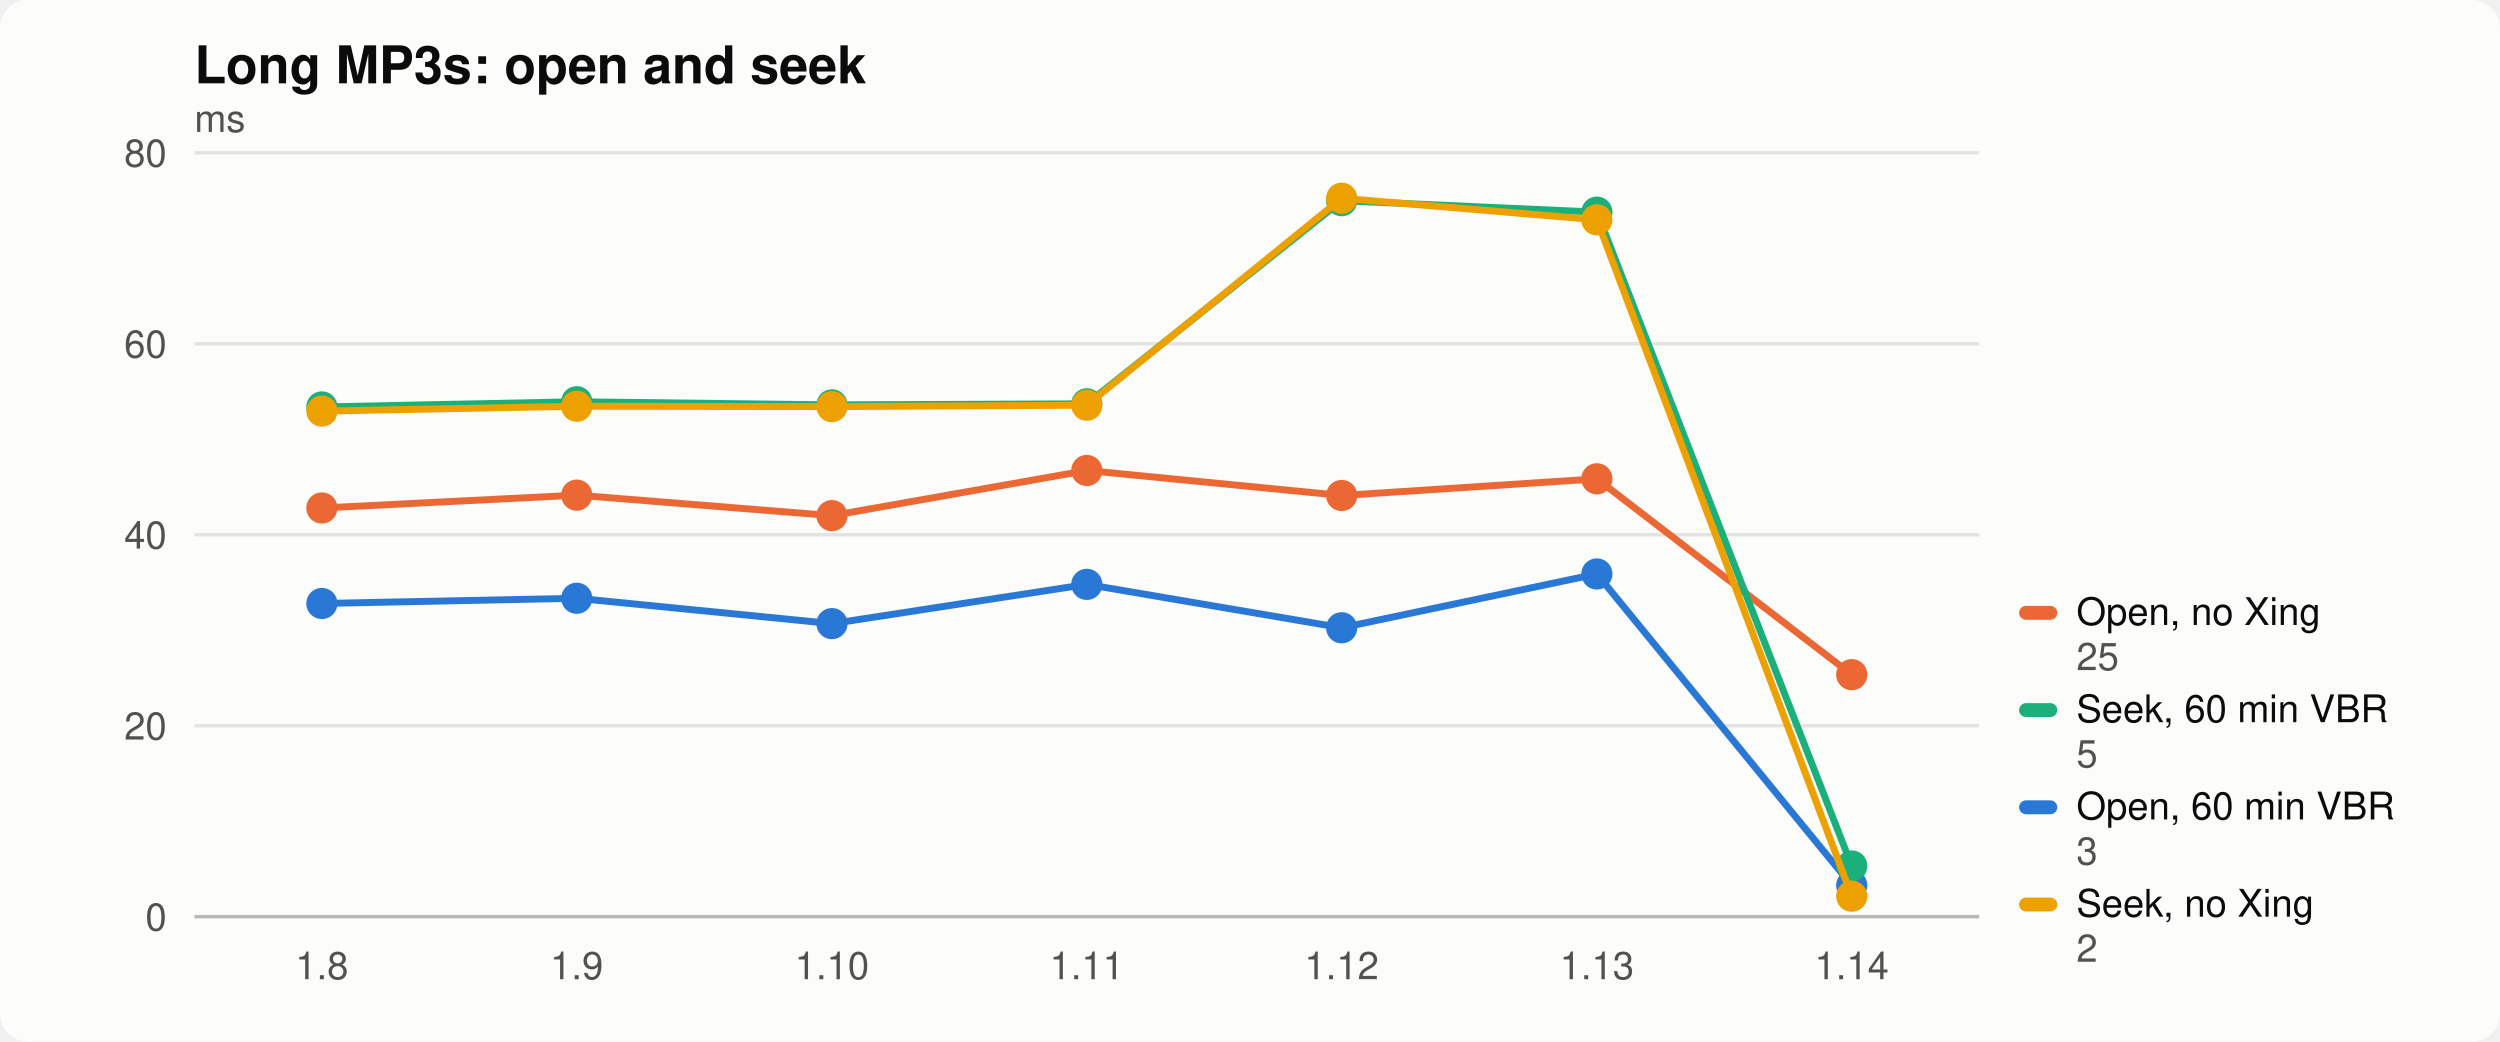
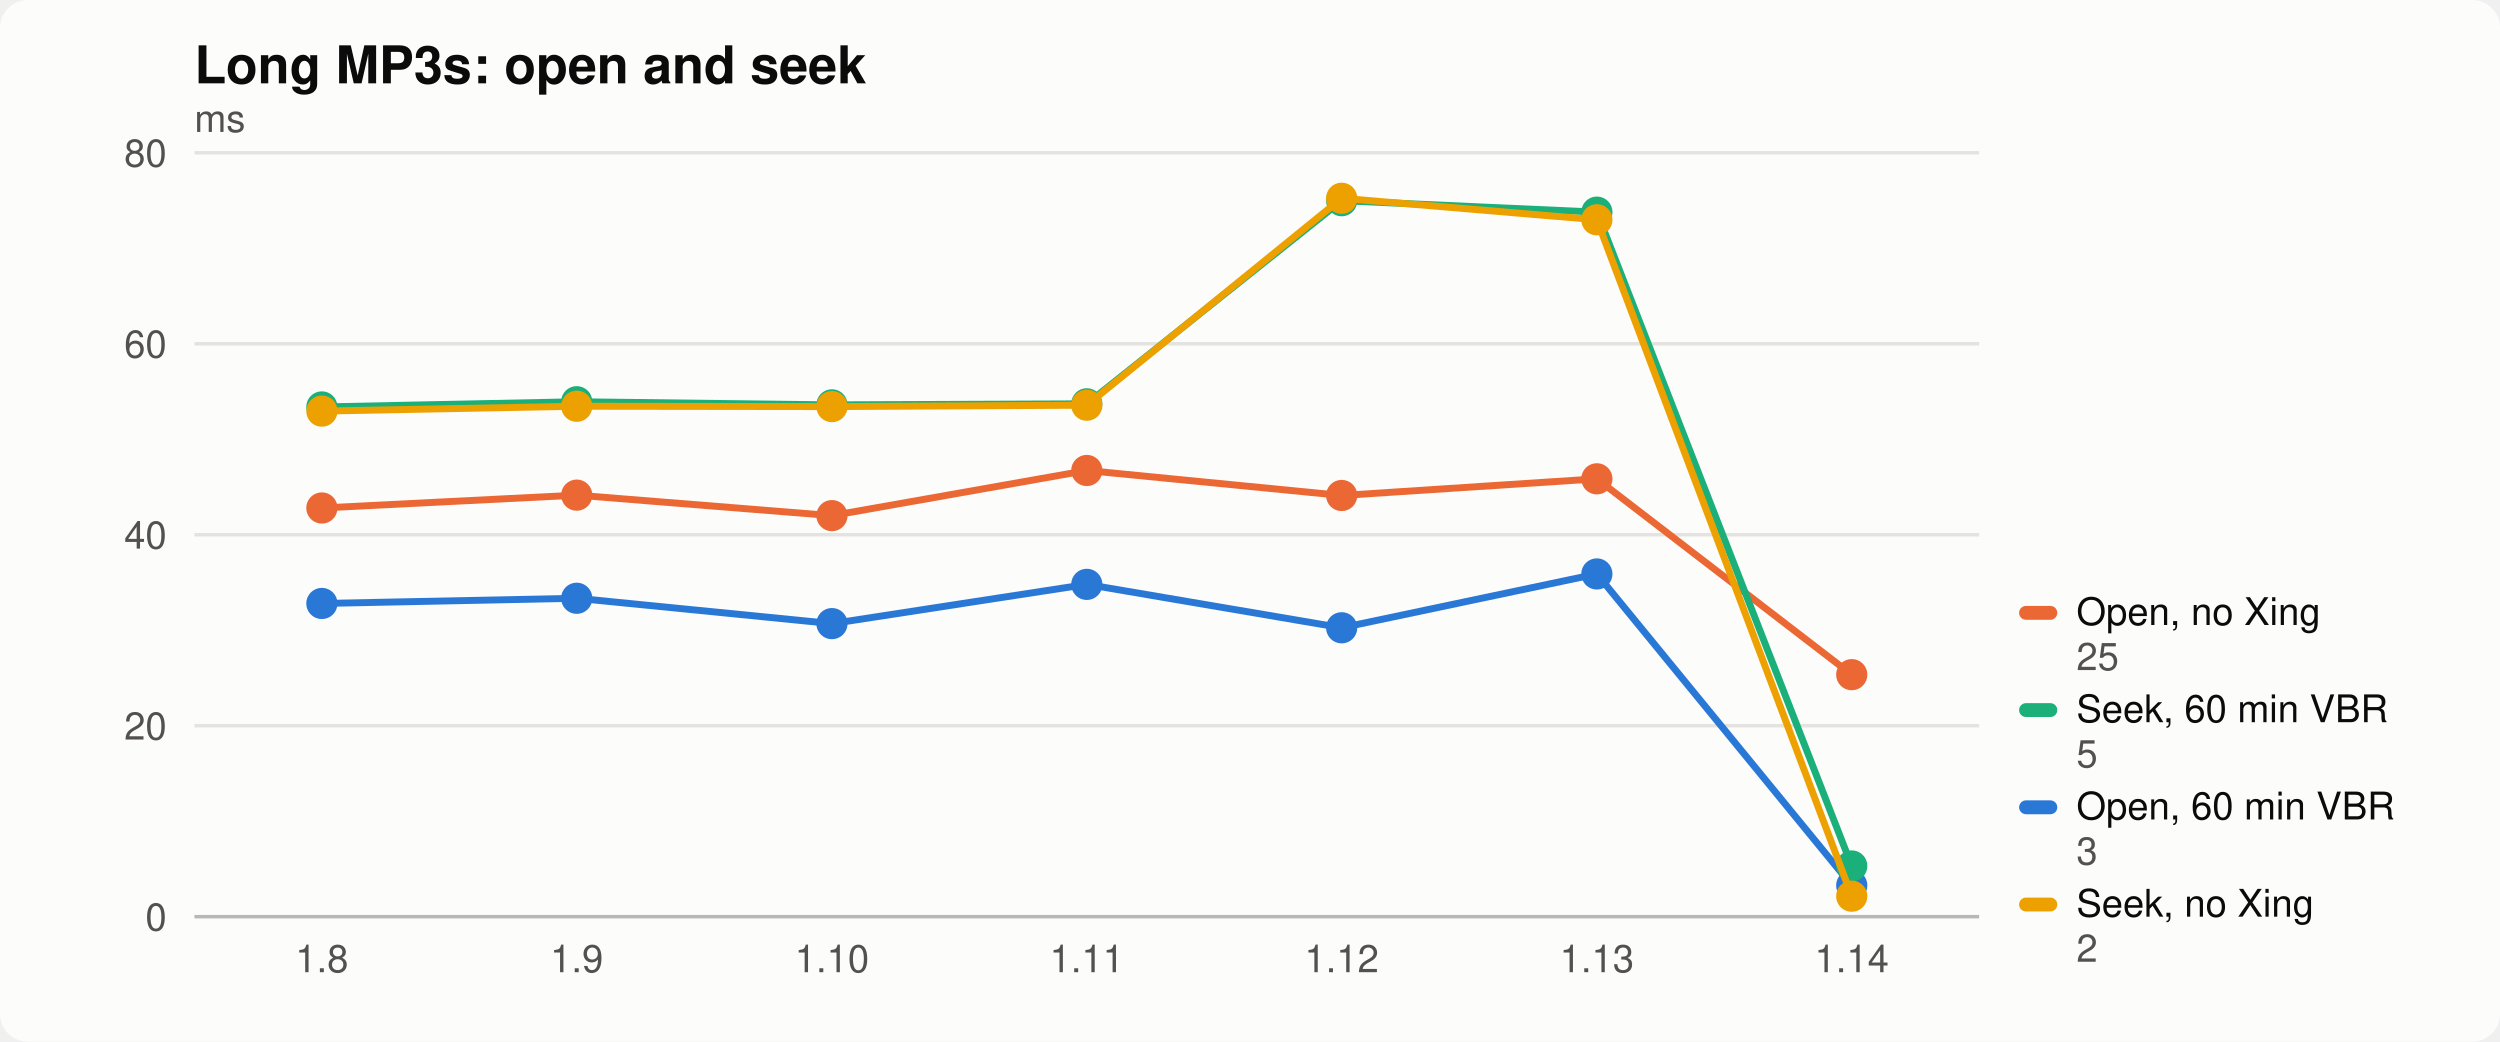
<svg xmlns="http://www.w3.org/2000/svg" viewBox="0 0 720 300" width="720" height="300" font-family="-apple-system,BlinkMacSystemFont,Segoe UI,Helvetica,Arial,sans-serif" role="img" aria-label="Long MP3s: open and seek">
  <style>.bg{fill:#fcfcfb}.t{fill:#0b0b0b}.m{fill:#52514e}.g{stroke:#e4e3df}.a{stroke:#b9b8b2}.s0{stroke:#2a78d6;fill:#2a78d6}.s1{stroke:#eb6834;fill:#eb6834}.s2{stroke:#1baf7a;fill:#1baf7a}.s3{stroke:#eda100;fill:#eda100}@media (prefers-color-scheme:dark){.bg{fill:#1a1a19}.t{fill:#ffffff}.m{fill:#c3c2b7}.g{stroke:#2f2f2d}.a{stroke:#555550}.s0{stroke:#3987e5;fill:#3987e5}.s1{stroke:#d95926;fill:#d95926}.s2{stroke:#199e70;fill:#199e70}.s3{stroke:#c98500;fill:#c98500}}.l{fill:none;stroke-width:2;stroke-linejoin:round;stroke-linecap:round}</style>
  <rect class="bg" width="720" height="300" rx="8" />
  <text class="t" x="56" y="24" font-size="15" font-weight="600">Long MP3s: open and seek</text>
  <text class="m" x="56" y="38" font-size="11">ms</text>
  <line class="a" x1="56" x2="570" y1="264.0" y2="264.0" />
  <text class="m" x="48" y="268.0" font-size="11" text-anchor="end">0</text>
  <line class="g" x1="56" x2="570" y1="209.0" y2="209.0" />
  <text class="m" x="48" y="213.0" font-size="11" text-anchor="end">20</text>
  <line class="g" x1="56" x2="570" y1="154.0" y2="154.0" />
  <text class="m" x="48" y="158.0" font-size="11" text-anchor="end">40</text>
  <line class="g" x1="56" x2="570" y1="99.0" y2="99.0" />
  <text class="m" x="48" y="103.0" font-size="11" text-anchor="end">60</text>
  <line class="g" x1="56" x2="570" y1="44.0" y2="44.0" />
  <text class="m" x="48" y="48.0" font-size="11" text-anchor="end">80</text>
-   <text class="m" x="92.7" y="282" font-size="11" text-anchor="middle">1.8</text>
-   <text class="m" x="166.1" y="282" font-size="11" text-anchor="middle">1.9</text>
-   <text class="m" x="239.6" y="282" font-size="11" text-anchor="middle">1.10</text>
-   <text class="m" x="313.0" y="282" font-size="11" text-anchor="middle">1.11</text>
-   <text class="m" x="386.4" y="282" font-size="11" text-anchor="middle">1.12</text>
-   <text class="m" x="459.9" y="282" font-size="11" text-anchor="middle">1.13</text>
-   <text class="m" x="533.3" y="282" font-size="11" text-anchor="middle">1.14</text>
+   <text class="m" x="92.7" y="280" font-size="11" text-anchor="middle">1.8</text>
+   <text class="m" x="166.1" y="280" font-size="11" text-anchor="middle">1.9</text>
+   <text class="m" x="239.6" y="280" font-size="11" text-anchor="middle">1.10</text>
+   <text class="m" x="313.0" y="280" font-size="11" text-anchor="middle">1.11</text>
+   <text class="m" x="386.4" y="280" font-size="11" text-anchor="middle">1.12</text>
+   <text class="m" x="459.9" y="280" font-size="11" text-anchor="middle">1.13</text>
+   <text class="m" x="533.3" y="280" font-size="11" text-anchor="middle">1.14</text>
  <path class="l s0" d="M92.7,173.8 L166.1,172.3 L239.6,179.6 L313.0,168.3 L386.4,180.8 L459.9,165.3 L533.3,255.0" />
  <circle class="s0" cx="92.7" cy="173.8" r="4" stroke="none" />
  <circle class="s0" cx="166.1" cy="172.3" r="4" stroke="none" />
  <circle class="s0" cx="239.6" cy="179.6" r="4" stroke="none" />
  <circle class="s0" cx="313.0" cy="168.3" r="4" stroke="none" />
  <circle class="s0" cx="386.4" cy="180.8" r="4" stroke="none" />
  <circle class="s0" cx="459.9" cy="165.3" r="4" stroke="none" />
  <circle class="s0" cx="533.3" cy="255.0" r="4" stroke="none" />
  <path class="l s1" d="M92.7,146.3 L166.1,142.6 L239.6,148.5 L313.0,135.5 L386.4,142.7 L459.9,137.9 L533.3,194.3" />
  <circle class="s1" cx="92.7" cy="146.3" r="4" stroke="none" />
  <circle class="s1" cx="166.1" cy="142.6" r="4" stroke="none" />
  <circle class="s1" cx="239.6" cy="148.5" r="4" stroke="none" />
  <circle class="s1" cx="313.0" cy="135.5" r="4" stroke="none" />
  <circle class="s1" cx="386.4" cy="142.7" r="4" stroke="none" />
  <circle class="s1" cx="459.9" cy="137.9" r="4" stroke="none" />
  <circle class="s1" cx="533.3" cy="194.3" r="4" stroke="none" />
  <path class="l s2" d="M92.7,117.2 L166.1,115.7 L239.6,116.6 L313.0,116.3 L386.4,57.8 L459.9,61.1 L533.3,249.4" />
  <circle class="s2" cx="92.7" cy="117.2" r="4" stroke="none" />
  <circle class="s2" cx="166.1" cy="115.7" r="4" stroke="none" />
  <circle class="s2" cx="239.6" cy="116.6" r="4" stroke="none" />
  <circle class="s2" cx="313.0" cy="116.3" r="4" stroke="none" />
  <circle class="s2" cx="386.4" cy="57.8" r="4" stroke="none" />
  <circle class="s2" cx="459.9" cy="61.1" r="4" stroke="none" />
  <circle class="s2" cx="533.3" cy="249.4" r="4" stroke="none" />
  <path class="l s3" d="M92.7,118.4 L166.1,117.0 L239.6,117.1 L313.0,116.7 L386.4,57.1 L459.9,63.3 L533.3,258.1" />
  <circle class="s3" cx="92.7" cy="118.4" r="4" stroke="none" />
  <circle class="s3" cx="166.1" cy="117.0" r="4" stroke="none" />
  <circle class="s3" cx="239.6" cy="117.1" r="4" stroke="none" />
  <circle class="s3" cx="313.0" cy="116.7" r="4" stroke="none" />
  <circle class="s3" cx="386.4" cy="57.1" r="4" stroke="none" />
  <circle class="s3" cx="459.9" cy="63.3" r="4" stroke="none" />
  <circle class="s3" cx="533.3" cy="258.1" r="4" stroke="none" />
  <rect class="s1" x="582" y="175.0" width="10" height="3" rx="1.5" stroke="none" />
  <text class="t" x="598" y="180.0" font-size="11">Open, no Xing</text>
  <text class="m" x="598" y="193.0" font-size="11">25</text>
  <rect class="s2" x="582" y="203.0" width="10" height="3" rx="1.5" stroke="none" />
  <text class="t" x="598" y="208.0" font-size="11">Seek, 60 min VBR</text>
  <text class="m" x="598" y="221.0" font-size="11">5</text>
  <rect class="s0" x="582" y="231.0" width="10" height="3" rx="1.5" stroke="none" />
  <text class="t" x="598" y="236.0" font-size="11">Open, 60 min VBR</text>
  <text class="m" x="598" y="249.0" font-size="11">3</text>
  <rect class="s3" x="582" y="259.0" width="10" height="3" rx="1.5" stroke="none" />
  <text class="t" x="598" y="264.0" font-size="11">Seek, no Xing</text>
  <text class="m" x="598" y="277.0" font-size="11">2</text>
</svg>
